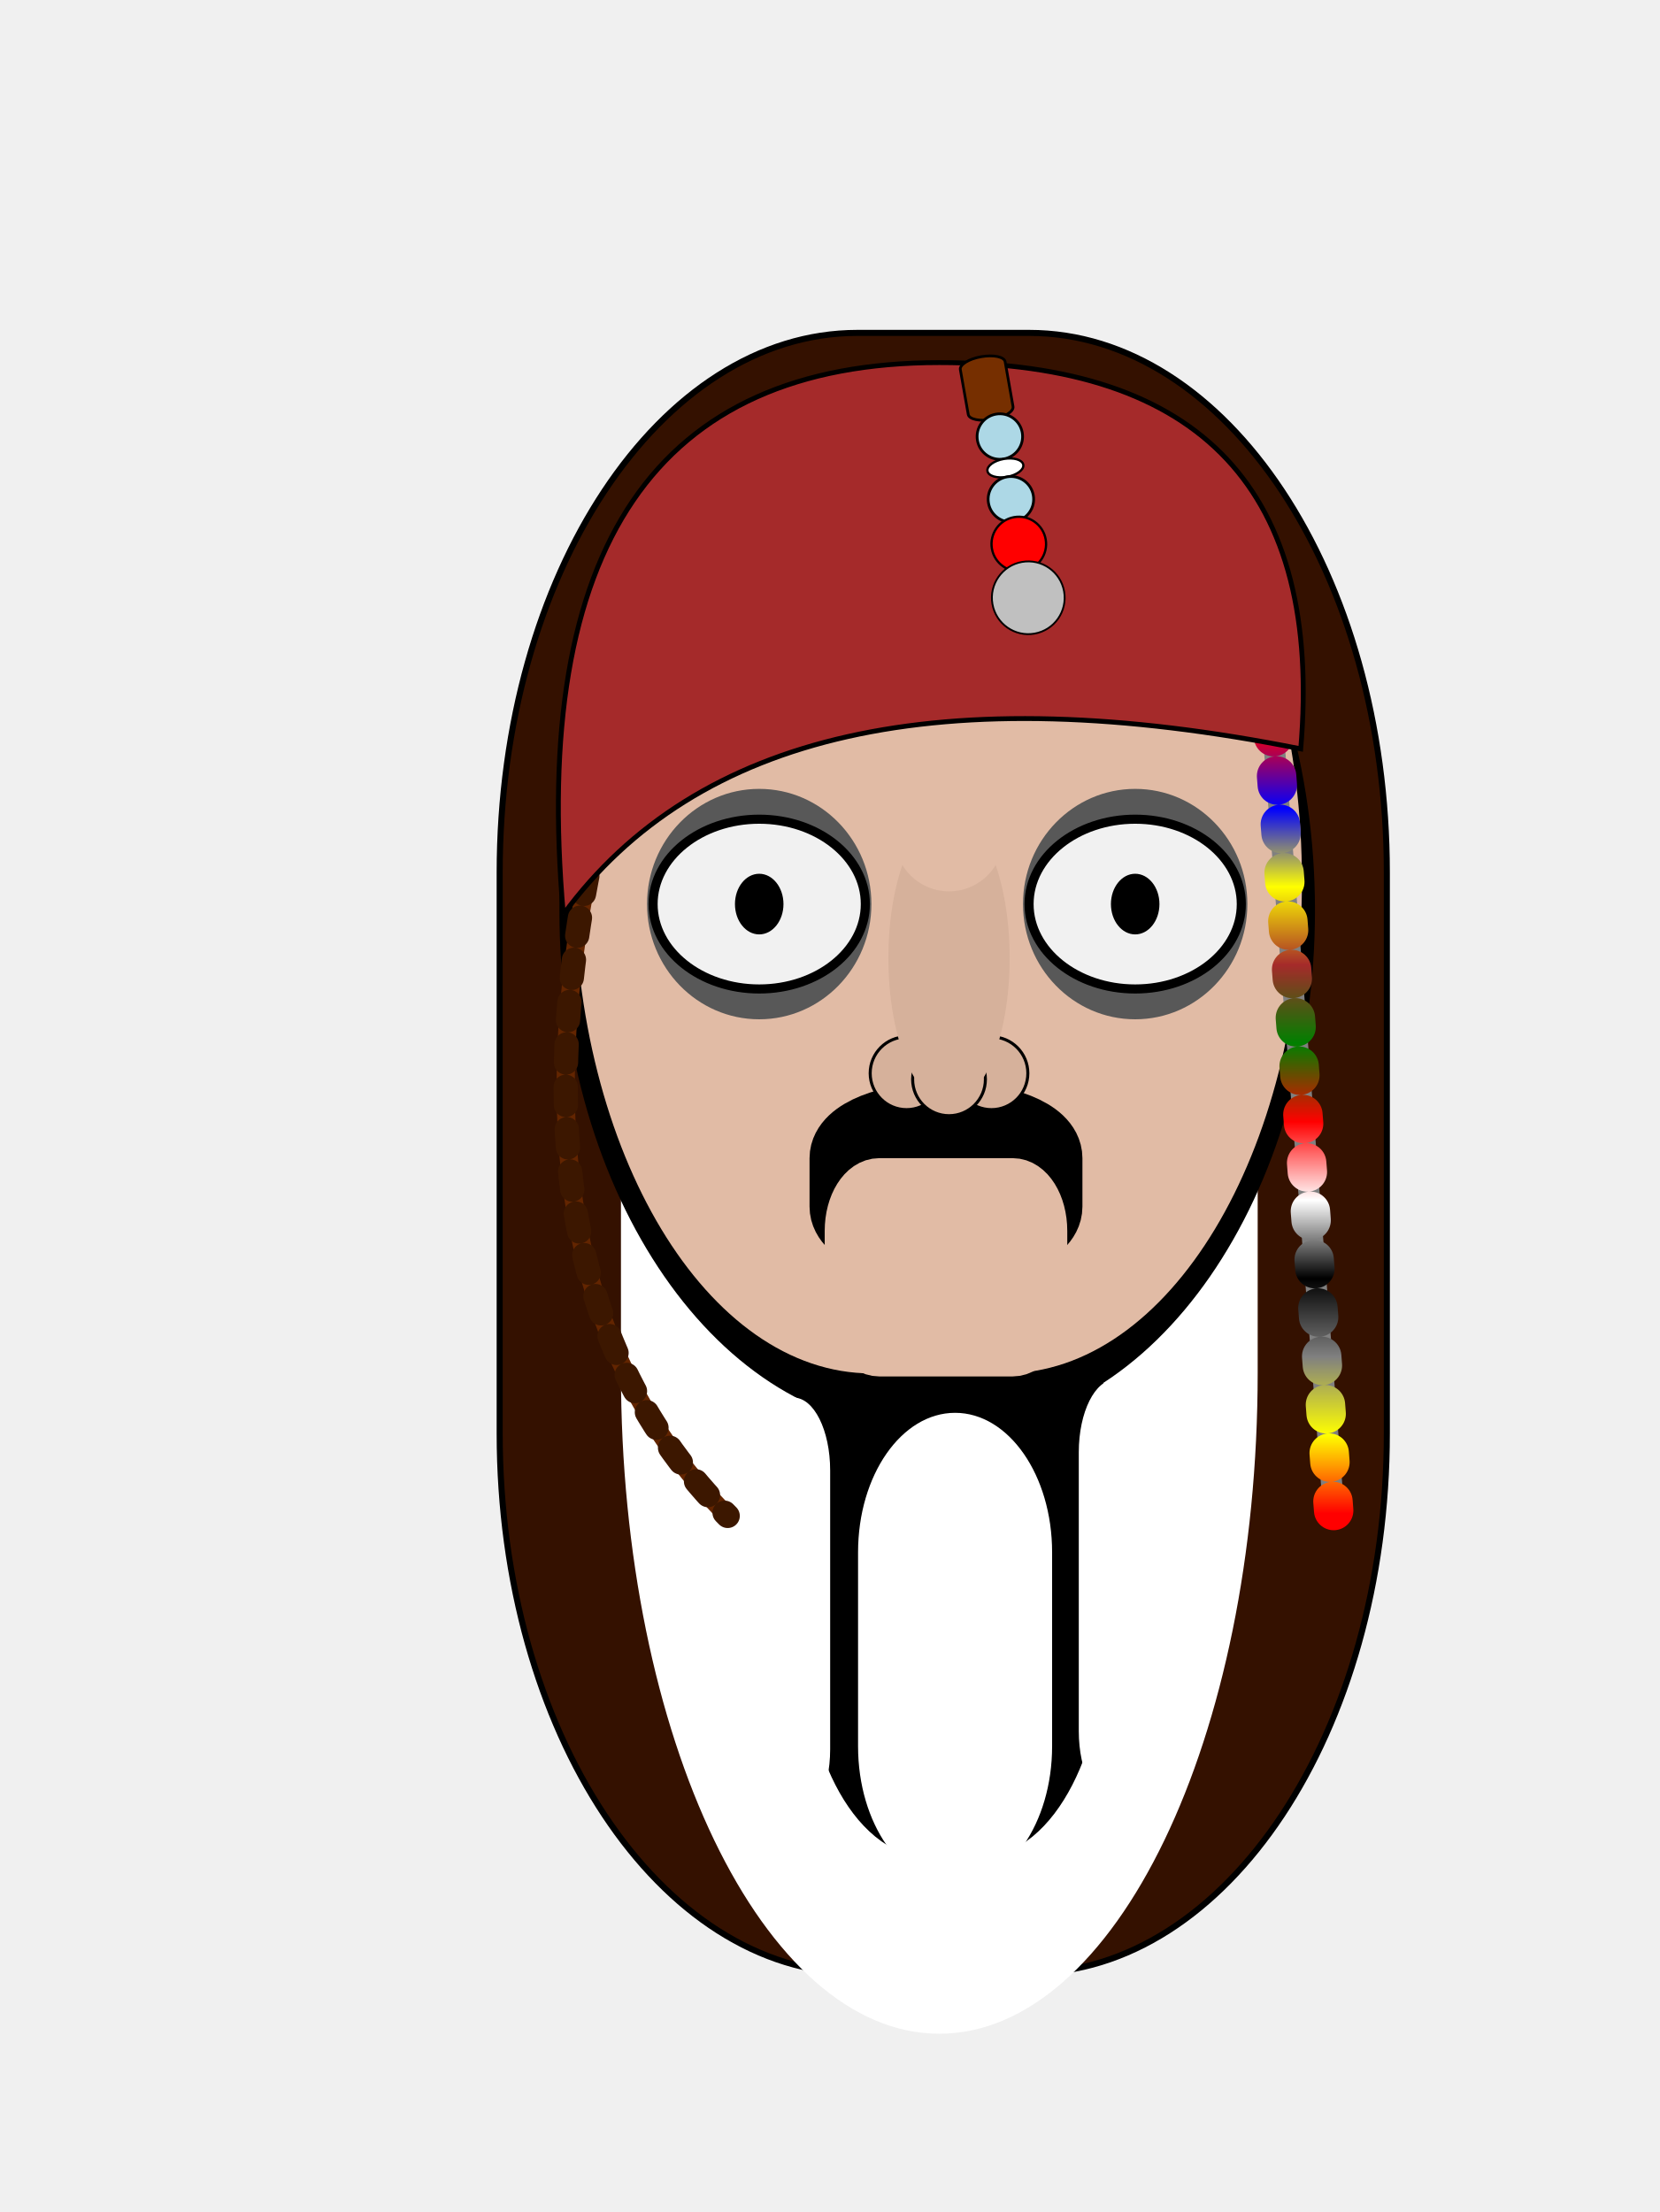
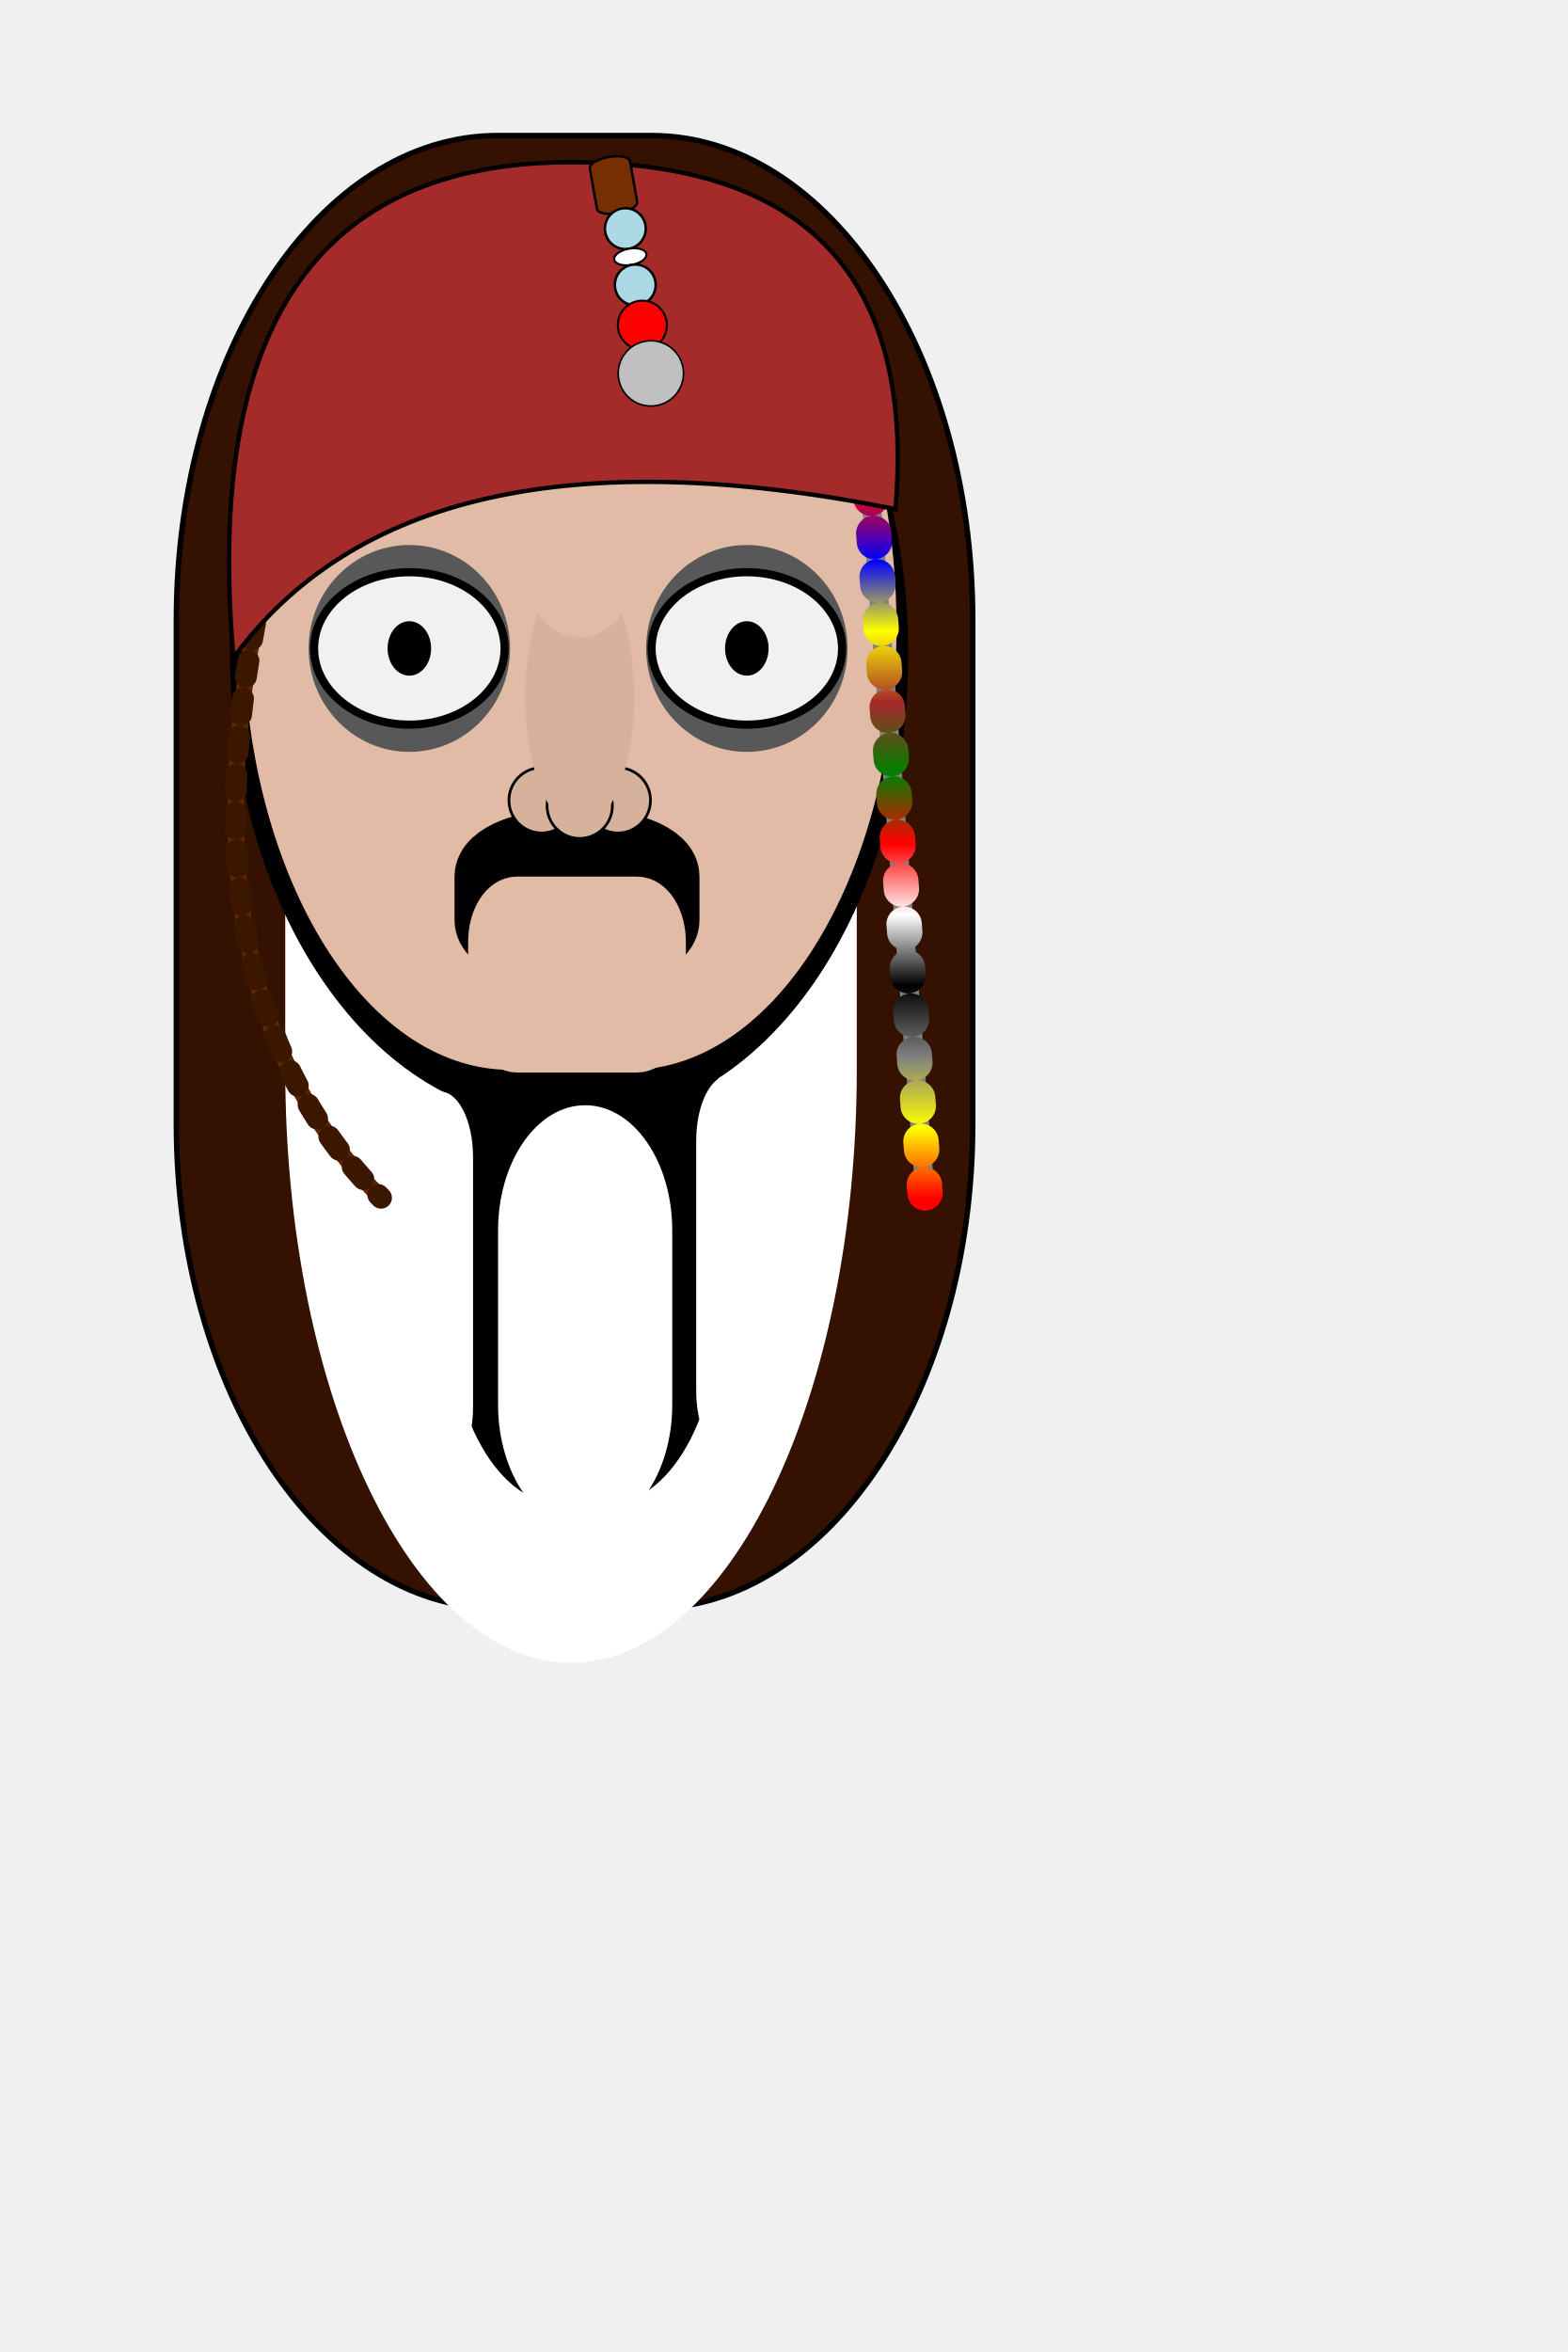
- <svg xmlns="http://www.w3.org/2000/svg" xmlns:xlink="http://www.w3.org/1999/xlink" width="2736" height="3648">
+ <svg xmlns="http://www.w3.org/2000/svg" xmlns:xlink="http://www.w3.org/1999/xlink" width="720" height="1080">
  <linearGradient id="three_stops" x1="0%" y1="0%" x2="0%" y2="100%">
    <stop offset="0%" style="stop-color: red;" />
    <stop offset="10%" style="stop-color: blue" />
    <stop offset="20%" style="stop-color: yellow;" />
    <stop offset="30%" style="stop-color: brown;" />
    <stop offset="40%" style="stop-color: green;" />
    <stop offset="50%" style="stop-color: red;" />
    <stop offset="60%" style="stop-color: white;" />
    <stop offset="70%" style="stop-color: black;" />
    <stop offset="80%" style="stop-color: grey;" />
    <stop offset="90%" style="stop-color: yellow;" />
    <stop offset="100%" style="stop-color: red;" />
  </linearGradient>
-   <rect id="head" x="824" y="549" height="2705" width="1463" fill="#341100" stroke="black" stroke-width="10" rx="590" ry="890" />
-   <rect id="head" x="1024" y="649" height="2705" width="1050" fill="white" stroke="none" rx="590" ry="1090" />
-   <rect id="head" x="924" y="649" height="1705" width="1243" fill="black" stroke="black" stroke-width="3" rx="590" ry="890" />
-   <rect x="1368" y="2020" height="1000" width="410" rx="170" ry="330" fill="black" stroke-width="90" stroke="black" />
-   <rect x="1415" y="2330" height="780" width="320" rx="970" ry="230" fill="white" stroke-width="90" stroke="none" />
-   <rect id="face" x="947" y="640" height="1625" width="1200" fill="#E1BBA5" stroke="none" rx="490" ry="990" />
-   <path id="hairbraids" stroke="#632500" fill="none" stroke-width="30" stroke-linecap="round" d="M 999 1308 Q 800 2100 1200 2500" />
-   <path id="hairbraids" stroke="#3C1700" fill="none" stroke-dasharray="30,40" stroke-width="40" stroke-linecap="round" d="M 999 1308 Q 800 2100 1200 2500" />
-   <g id="earbeads">
-     <line x1="2099" y1="1200" x2="2200" y2="2500" stroke-width="35" stroke-linecap="round" stroke="grey" />
-     <line x1="2099" y1="1200" x2="2200" y2="2500" stroke-width="65" stroke-dasharray="15,65" stroke-linecap="round" stroke="url(#three_stops)" />
-   </g>
-   <path id="bandana" stroke="black" stroke-width="8" fill="brown" d="M 929 1508 Q 1259 1058 2145 1235, 2199 598, 1549 598, 849 598,929 1508 " />
-   <g id="bandana_decor" transform="scale(0.75) rotate(350,2945, -2350)">
-     <rect x="1575" y="600" height="140" width="100" stroke="black" fill="#762F00" stroke-width="6" rx="2300" ry="20" />
-     <circle id="first" cx="1635" cy="780" r="50" fill="lightblue" stroke="black" stroke-width="6" />
-     <ellipse cx="1635" cy="850" rx="40" ry="20" fill="white" stroke-width="5" stroke="black" />
-     <use xlink:href="#first" x="0" y="140" />
-     <circle cx="1635" cy="1020" r="60" stroke="black" stroke-width="5" fill="red" />
-     <circle cx="1635" cy="1140" r="80" fill="silver" stroke="black" stroke-width="4" />
-   </g>
-   <g id="eyes">
-     <ellipse cx="1252" cy="1491" rx="185" ry="190" stroke="none" fill="#585858" />
-     <ellipse cx="1252" cy="1491" rx="175" ry="140" stroke="black" stroke-width="15" fill="#F1F1F1" />
-     <ellipse cx="1252" cy="1491" rx="40" ry="50" fill="black" stroke="none" />
-   </g>
-   <use xlink:href="#eyes" x="620" y="0" />
-   <rect x="1400" y="1850" stroke="black" stroke-width="130" ry="60" rx="150" fill="black" height="200" width="320" />
-   <rect x="1400" y="1950" stroke="#E1BBA5" stroke-width="80" ry="80" rx="50" fill="#E1BBA5" height="280" width="320" />
-   <rect id="leftspace" x="1779" y="2275" height="700" width="120" fill="white" rx="90" ry="120" stroke="none" />
-   <use xlink:href="#leftspace" x="-530" y="30" />
-   <g id="nose">
-     <use xlink:href="#mid" x="-70" y="-10" />
-     <use xlink:href="#mid" x="70" y="-10" />
-     <circle id="mid" cx="1565" cy="1780" r="60" stroke="black" fill="#D6B19B" stroke-width="5" />
-     <ellipse cx="1565" cy="1580" rx="100" ry="240" fill="#D6B19B" stroke="none" />
-     <circle id="mid" cx="1565" cy="1380" r="90" stroke="none" fill="#E1BBA5" stroke-width="5" />
+   <g transform="scale(0.25) translate(-500,-300)">
+     <rect id="head" x="824" y="549" height="2705" width="1463" fill="#341100" stroke="black" stroke-width="10" rx="590" ry="890" />
+     <rect id="head" x="1024" y="649" height="2705" width="1050" fill="white" stroke="none" rx="590" ry="1090" />
+     <rect id="head" x="924" y="649" height="1705" width="1243" fill="black" stroke="black" stroke-width="3" rx="590" ry="890" />
+     <rect x="1368" y="2020" height="1000" width="410" rx="170" ry="330" fill="black" stroke-width="90" stroke="black" />
+     <rect x="1415" y="2330" height="780" width="320" rx="970" ry="230" fill="white" stroke-width="90" stroke="none" />
+     <rect id="face" x="947" y="640" height="1625" width="1200" fill="#E1BBA5" stroke="none" rx="490" ry="990" />
+     <path id="hairbraids" stroke="#632500" fill="none" stroke-width="30" stroke-linecap="round" d="M 999 1308 Q 800 2100 1200 2500" />
+     <path id="hairbraids" stroke="#3C1700" fill="none" stroke-dasharray="30,40" stroke-width="40" stroke-linecap="round" d="M 999 1308 Q 800 2100 1200 2500" />
+     <g id="earbeads">
+       <line x1="2099" y1="1200" x2="2200" y2="2500" stroke-width="35" stroke-linecap="round" stroke="grey" />
+       <line x1="2099" y1="1200" x2="2200" y2="2500" stroke-width="65" stroke-dasharray="15,65" stroke-linecap="round" stroke="url(#three_stops)" />
+     </g>
+     <path id="bandana" stroke="black" stroke-width="8" fill="brown" d="M 929 1508 Q 1259 1058 2145 1235, 2199 598, 1549 598, 849 598,929 1508 " />
+     <g id="bandana_decor" transform="scale(0.75) rotate(350,2945, -2350)">
+       <rect x="1575" y="600" height="140" width="100" stroke="black" fill="#762F00" stroke-width="6" rx="2300" ry="20" />
+       <circle id="first" cx="1635" cy="780" r="50" fill="lightblue" stroke="black" stroke-width="6" />
+       <ellipse cx="1635" cy="850" rx="40" ry="20" fill="white" stroke-width="5" stroke="black" />
+       <use xlink:href="#first" x="0" y="140" />
+       <circle cx="1635" cy="1020" r="60" stroke="black" stroke-width="5" fill="red" />
+       <circle cx="1635" cy="1140" r="80" fill="silver" stroke="black" stroke-width="4" />
+     </g>
+     <g id="eyes">
+       <ellipse cx="1252" cy="1491" rx="185" ry="190" stroke="none" fill="#585858" />
+       <ellipse cx="1252" cy="1491" rx="175" ry="140" stroke="black" stroke-width="15" fill="#F1F1F1" />
+       <ellipse cx="1252" cy="1491" rx="40" ry="50" fill="black" stroke="none" />
+     </g>
+     <use xlink:href="#eyes" x="620" y="0" />
+     <rect x="1400" y="1850" stroke="black" stroke-width="130" ry="60" rx="150" fill="black" height="200" width="320" />
+     <rect x="1400" y="1950" stroke="#E1BBA5" stroke-width="80" ry="80" rx="50" fill="#E1BBA5" height="280" width="320" />
+     <rect id="leftspace" x="1779" y="2275" height="700" width="120" fill="white" rx="90" ry="120" stroke="none" />
+     <use xlink:href="#leftspace" x="-530" y="30" />
+     <g id="nose">
+       <use xlink:href="#mid" x="-70" y="-10" />
+       <use xlink:href="#mid" x="70" y="-10" />
+       <circle id="mid" cx="1565" cy="1780" r="60" stroke="black" fill="#D6B19B" stroke-width="5" />
+       <ellipse cx="1565" cy="1580" rx="100" ry="240" fill="#D6B19B" stroke="none" />
+       <circle id="mid" cx="1565" cy="1380" r="90" stroke="none" fill="#E1BBA5" stroke-width="5" />
+     </g>
  </g>
</svg>
